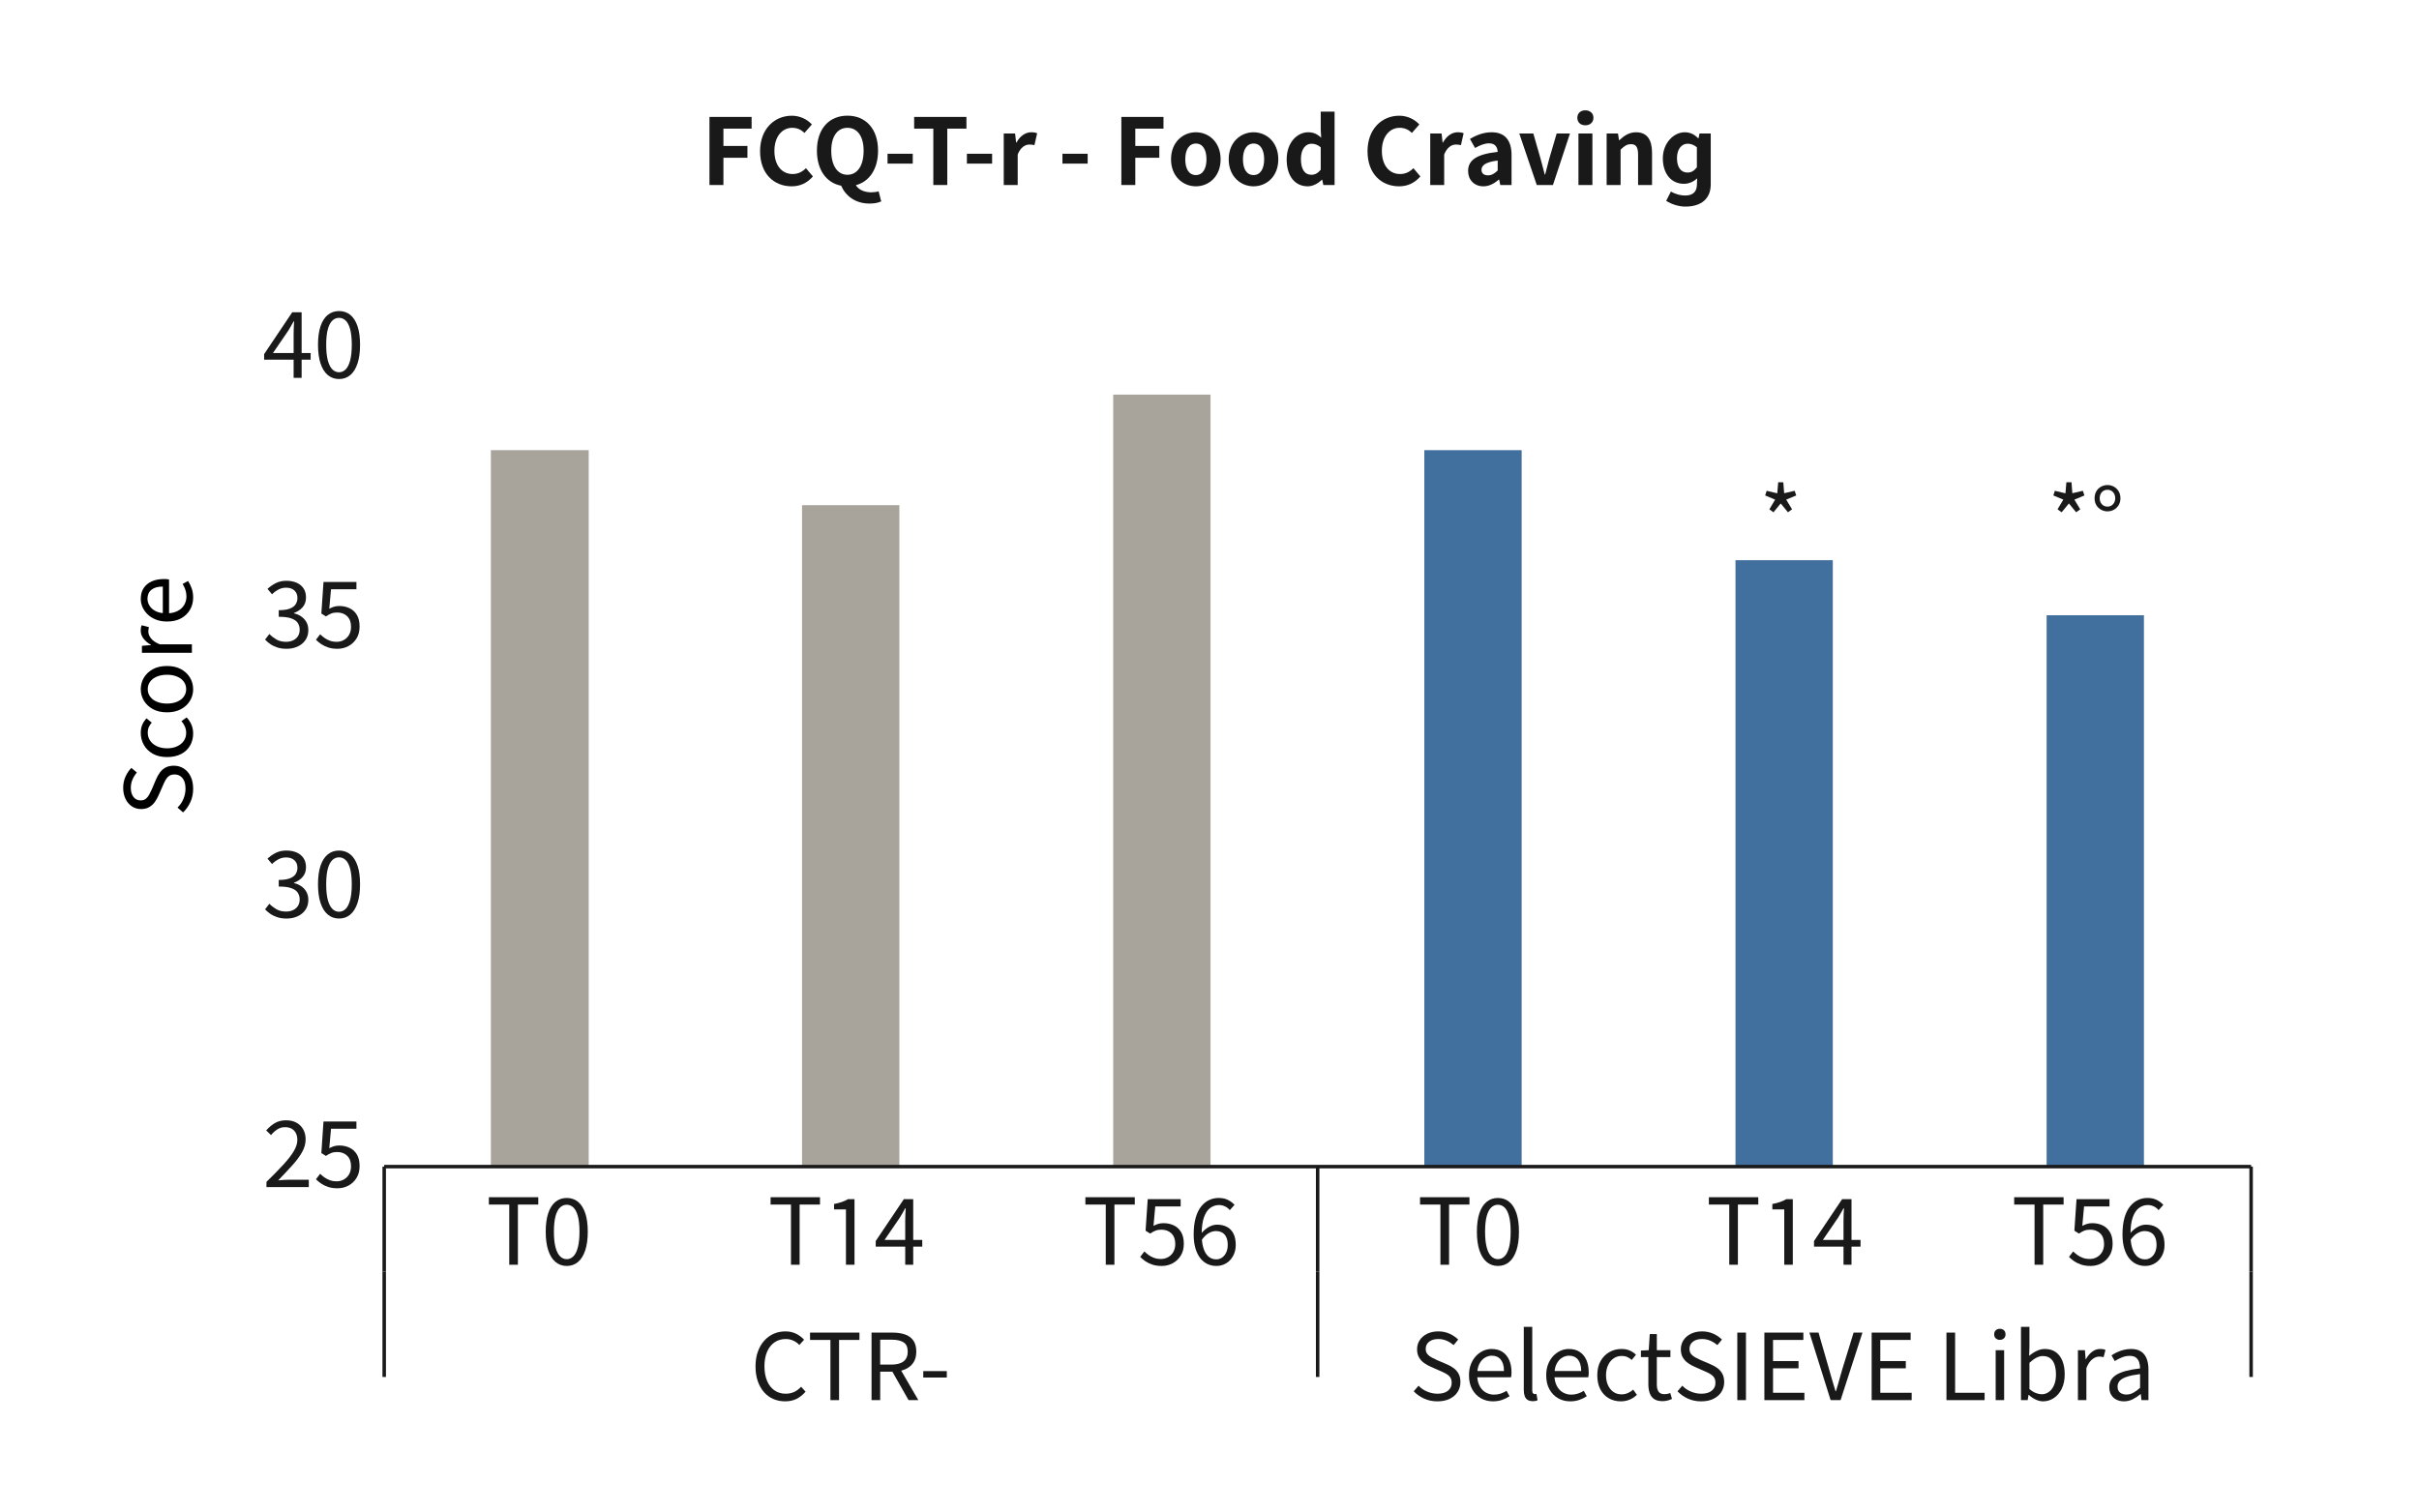
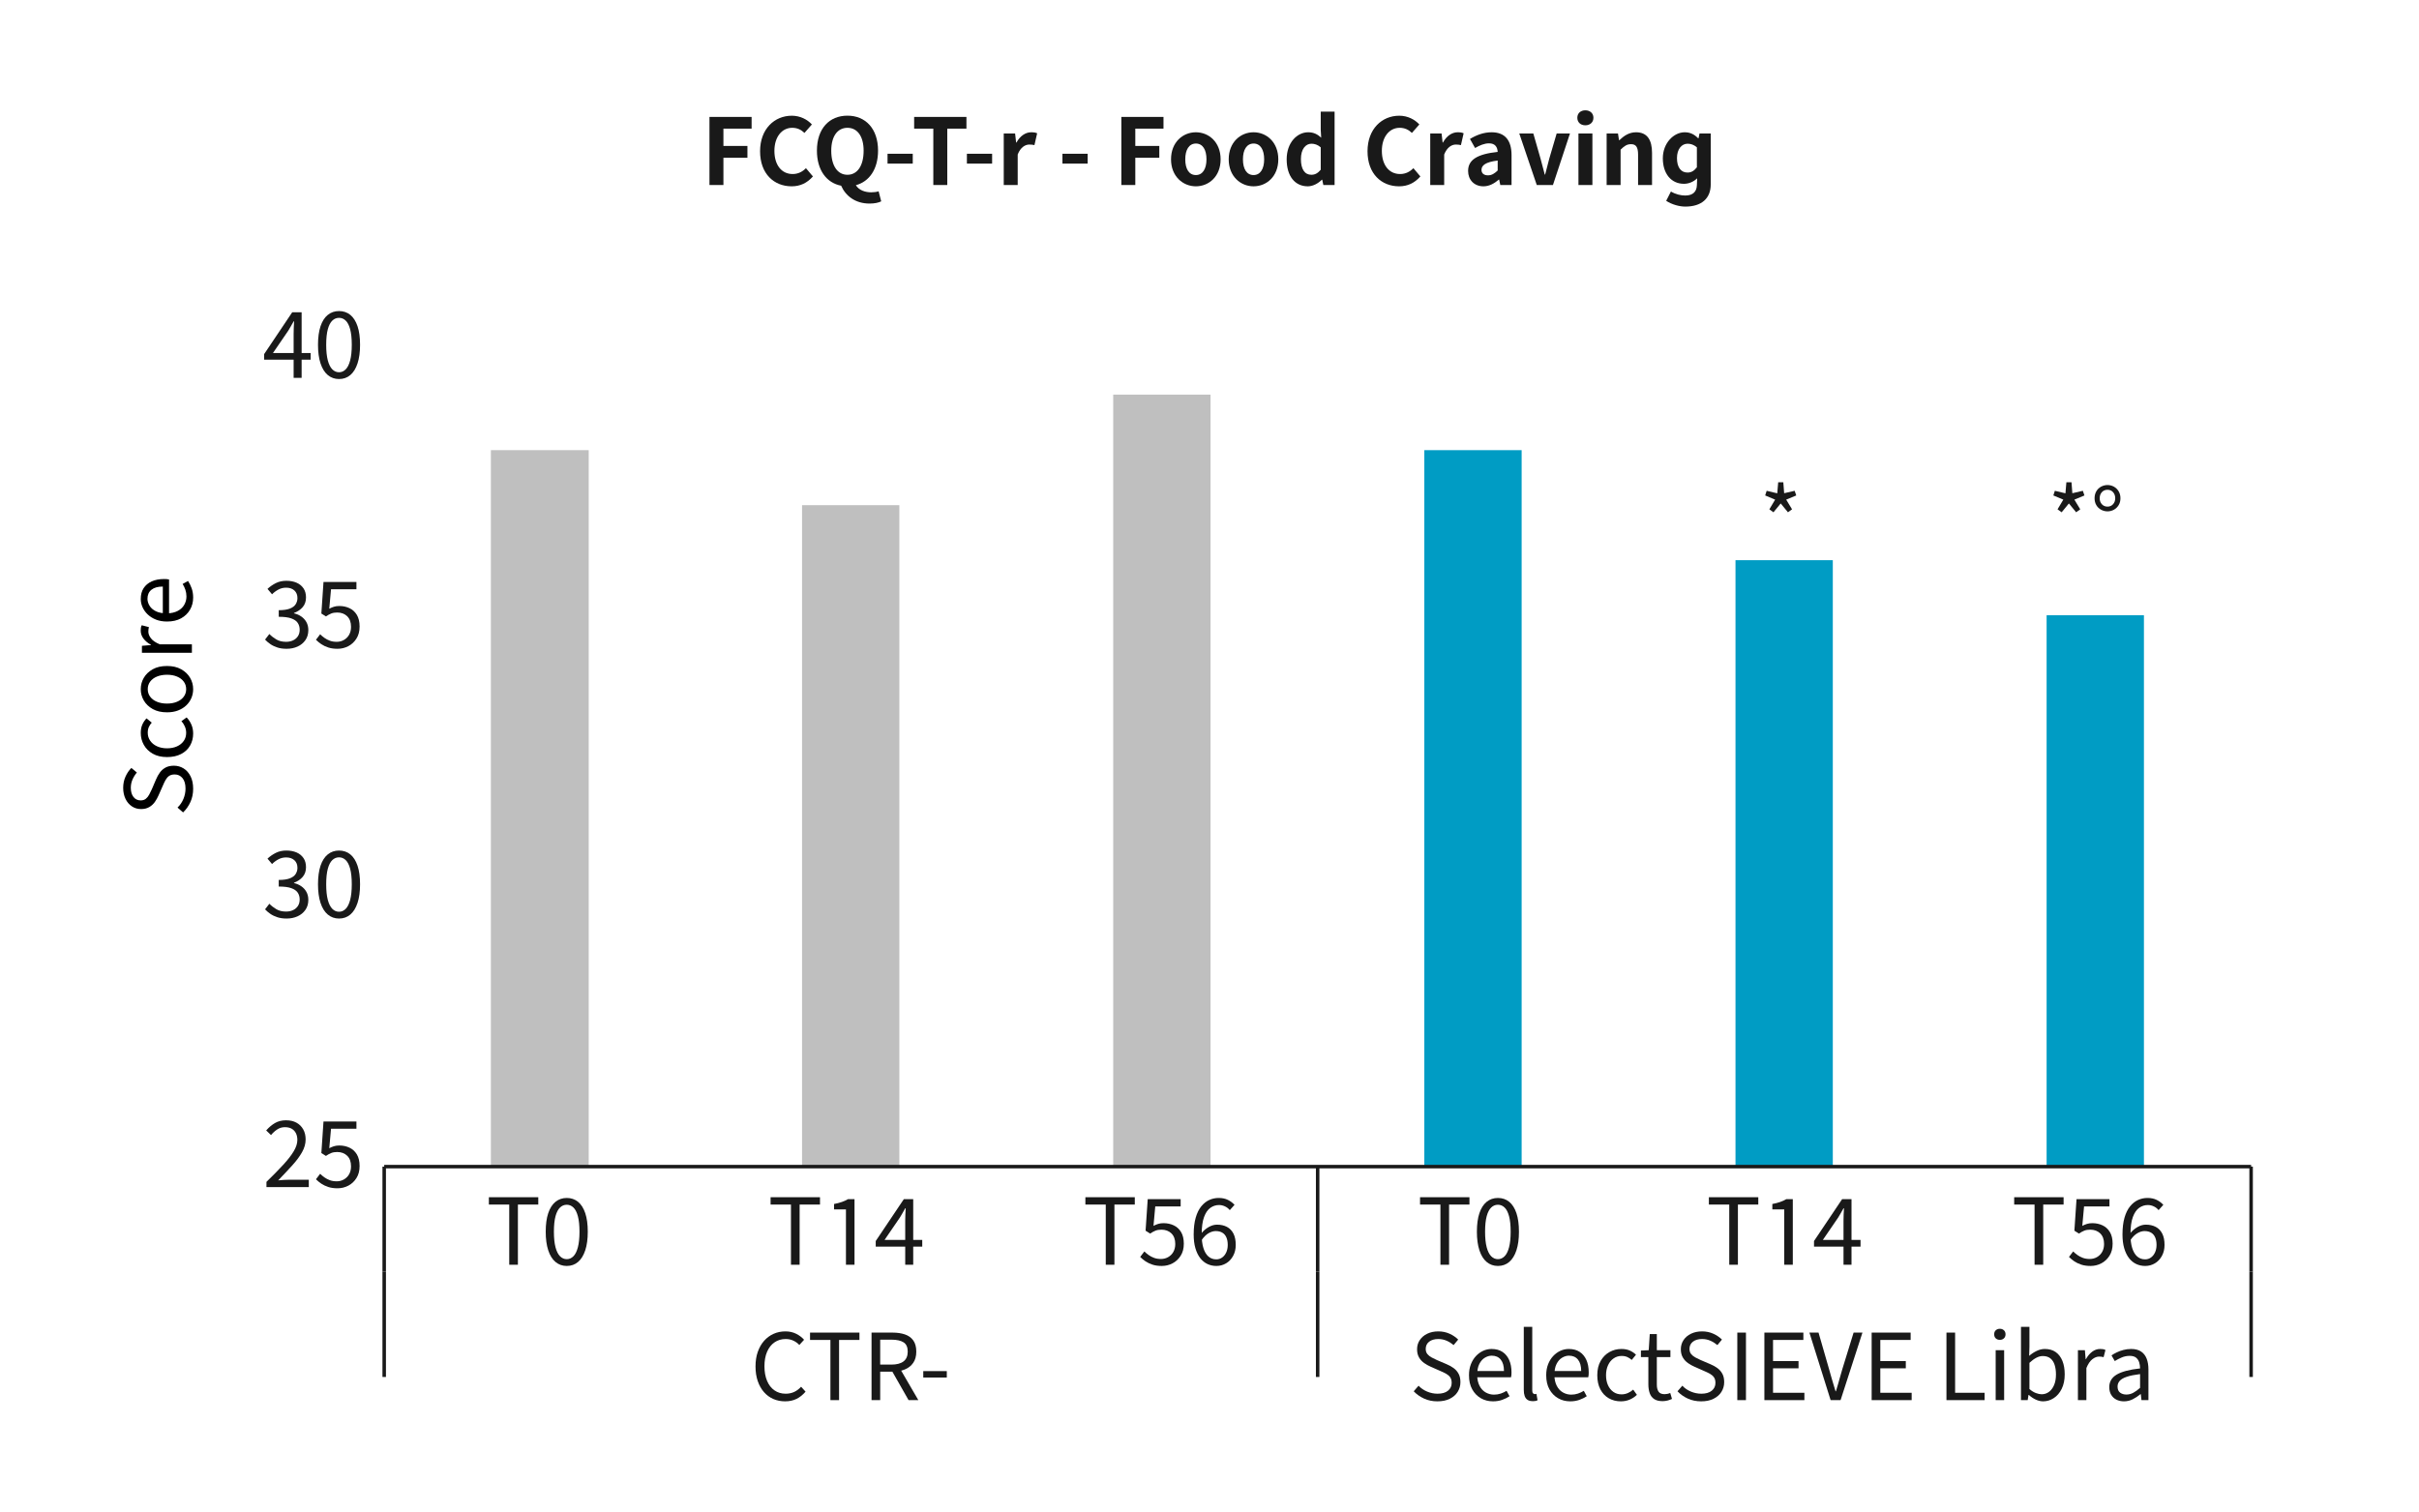
<svg xmlns="http://www.w3.org/2000/svg" id="SelectSIEVE_Libra_-_FCQ-T-r" data-name="SelectSIEVE Libra - FCQ-T-r" viewBox="0 0 520 325">
  <defs>
    <style>
      .cls-1 {
-         fill: #42709E;
+         fill: #009cc4;
      }

      .cls-1, .cls-2 {
        fill-rule: evenodd;
      }

      .cls-3 {
        fill: none;
        stroke: #191919;
        stroke-miterlimit: 10;
        stroke-width: .75px;
      }

      .cls-2 {
-         fill: #A8A49B;
+         fill: #bfbfbf;
      }

      .cls-4 {
        fill: #191919;
      }
    </style>
  </defs>
  <g>
    <path class="cls-4" d="M152.51,25.14h9.06v2.52h-6.06v3.72h5.16v2.54h-5.16v5.86h-3v-14.64Z" />
    <path class="cls-4" d="M163.39,32.52c0-4.82,3.12-7.64,6.82-7.64,1.84,0,3.36.84,4.32,1.88l-1.6,1.82c-.72-.7-1.56-1.1-2.64-1.1-2.16,0-3.82,1.9-3.82,4.96s1.56,4.98,3.92,4.98c1.18,0,2.12-.5,2.86-1.26l1.5,1.78c-1.26,1.42-2.74,2.12-4.58,2.12-3.74,0-6.78-2.64-6.78-7.54Z" />
    <path class="cls-4" d="M180.82,39.93c-3.14-.6-5.21-3.35-5.21-7.54,0-4.76,2.68-7.52,6.56-7.52s6.58,2.78,6.58,7.52c0,3.98-1.88,6.66-4.77,7.43.67,1.09,2,1.53,3.29,1.53.64,0,1.2-.08,1.6-.22l.56,2.16c-.52.28-1.42.48-2.5.48-3.03,0-5.13-1.6-6.12-3.85ZM185.65,32.4c0-3.08-1.34-4.92-3.48-4.92s-3.48,1.84-3.48,4.92c0,3.26,1.36,5.18,3.48,5.18s3.48-1.92,3.48-5.18Z" />
    <path class="cls-4" d="M190.79,33.06h5.42v2.12h-5.42v-2.12Z" />
    <path class="cls-4" d="M200.63,27.66h-4.12v-2.52h11.24v2.52h-4.12v12.12h-3v-12.12Z" />
    <path class="cls-4" d="M207.85,33.06h5.42v2.12h-5.42v-2.12Z" />
    <path class="cls-4" d="M215.77,28.7h2.44l.22,1.94h.08c.78-1.44,1.98-2.2,3.14-2.2.6,0,.96.06,1.3.22l-.58,2.54c-.38-.08-.62-.12-1.1-.12-.86,0-1.88.56-2.5,2.14v6.56h-3v-11.08Z" />
    <path class="cls-4" d="M228.39,33.06h5.42v2.12h-5.42v-2.12Z" />
    <path class="cls-4" d="M241.05,25.14h9.06v2.52h-6.06v3.72h5.16v2.54h-5.16v5.86h-3v-14.64Z" />
    <path class="cls-4" d="M251.73,34.26c0-3.7,2.56-5.82,5.34-5.82s5.32,2.12,5.32,5.82-2.54,5.8-5.32,5.8-5.34-2.14-5.34-5.8ZM259.35,34.26c0-2.06-.8-3.4-2.28-3.4-1.48.02-2.28,1.34-2.28,3.4s.8,3.38,2.28,3.38,2.28-1.36,2.28-3.38Z" />
    <path class="cls-4" d="M264.13,34.26c0-3.7,2.56-5.82,5.34-5.82s5.32,2.12,5.32,5.82-2.54,5.8-5.32,5.8-5.34-2.14-5.34-5.8ZM271.75,34.26c0-2.06-.8-3.4-2.28-3.4-1.48.02-2.28,1.34-2.28,3.4s.8,3.38,2.28,3.38,2.28-1.36,2.28-3.38Z" />
    <path class="cls-4" d="M276.59,34.26c0-3.62,2.26-5.82,4.62-5.82,1.24,0,2.02.46,2.8,1.16l-.1-1.7v-3.9h2.98v15.78h-2.42l-.24-1.14h-.08c-.78.8-1.92,1.42-3.02,1.42-2.76,0-4.54-2.18-4.54-5.8ZM283.91,36.5v-4.82c-.66-.58-1.34-.78-2-.78-1.22,0-2.26,1.12-2.26,3.3s.82,3.38,2.24,3.38c.78,0,1.38-.32,2.02-1.08Z" />
    <path class="cls-4" d="M293.97,32.52c0-4.82,3.12-7.64,6.82-7.64,1.84,0,3.36.84,4.32,1.88l-1.6,1.82c-.72-.7-1.56-1.1-2.64-1.1-2.16,0-3.82,1.9-3.82,4.96s1.56,4.98,3.92,4.98c1.18,0,2.12-.5,2.86-1.26l1.5,1.78c-1.26,1.42-2.74,2.12-4.58,2.12-3.74,0-6.78-2.64-6.78-7.54Z" />
    <path class="cls-4" d="M307.45,28.7h2.44l.22,1.94h.08c.78-1.44,1.98-2.2,3.14-2.2.6,0,.96.06,1.3.22l-.58,2.54c-.38-.08-.62-.12-1.1-.12-.86,0-1.88.56-2.5,2.14v6.56h-3v-11.08Z" />
    <path class="cls-4" d="M315.59,36.76c0-2.38,1.92-3.62,6.36-4.1-.06-1.04-.54-1.84-1.86-1.84-1,0-1.98.42-3,1l-1.1-1.94c1.34-.82,2.92-1.44,4.66-1.44,2.8,0,4.28,1.66,4.28,4.92v6.42h-2.42l-.24-1.16h-.08c-.96.82-2.04,1.44-3.3,1.44-2,0-3.3-1.4-3.3-3.3ZM321.95,36.66v-2.14c-2.62.32-3.48,1.04-3.48,2,0,.8.58,1.18,1.4,1.18s1.4-.4,2.08-1.04Z" />
    <path class="cls-4" d="M326.59,28.7h3.02l1.56,5.44c.3,1.1.6,2.26.9,3.4h.08c.3-1.14.6-2.3.88-3.4l1.6-5.44h2.86l-3.66,11.08h-3.48l-3.76-11.08Z" />
    <path class="cls-4" d="M339.07,25.32c0-.98.72-1.6,1.72-1.6s1.74.62,1.74,1.6-.72,1.62-1.74,1.62-1.72-.64-1.72-1.62ZM339.31,28.7h3v11.08h-3v-11.08Z" />
    <path class="cls-4" d="M345.37,28.7h2.44l.22,1.44h.08c.96-.92,2.08-1.7,3.58-1.7,2.42,0,3.44,1.66,3.44,4.44v6.9h-3v-6.52c0-1.68-.48-2.26-1.52-2.26-.9,0-1.44.4-2.24,1.18v7.6h-3v-11.08Z" />
    <path class="cls-4" d="M358.17,43.18l1.02-2c1.04.62,2.16.86,3.08.86,1.72,0,2.44-.9,2.5-2.18l.06-1.52c-.74.72-1.76,1.18-2.84,1.18-2.76,0-4.54-2.2-4.54-5.48s2.34-5.6,4.7-5.6c1.12,0,2.02.4,2.88,1.28h.1l.2-1.02h2.42v10.94c0,3.04-1.98,4.78-5.48,4.78-1.24,0-2.84-.42-4.1-1.24ZM364.77,35.98v-4.3c-.66-.58-1.34-.78-2-.78-1.26,0-2.28,1.14-2.28,3.1s.84,3.1,2.26,3.1c.78,0,1.36-.3,2.02-1.12Z" />
  </g>
  <g>
    <polygon class="cls-2" points="105.52 96.79 126.55 96.79 126.55 250.84 105.52 250.84 105.52 96.79 105.52 96.79" />
    <polygon class="cls-2" points="172.41 108.62 193.33 108.62 193.33 250.84 172.41 250.84 172.41 108.62 172.41 108.62" />
    <polygon class="cls-2" points="239.3 84.85 260.22 84.85 260.22 250.84 239.3 250.84 239.3 84.85 239.3 84.85" />
    <polygon class="cls-1" points="306.18 96.79 327.1 96.79 327.1 250.84 306.18 250.84 306.18 96.79 306.18 96.79" />
    <polygon class="cls-1" points="373.07 120.45 393.99 120.45 393.99 250.84 373.07 250.84 373.07 120.45 373.07 120.45" />
    <polygon class="cls-1" points="439.95 132.29 460.87 132.29 460.87 250.84 439.95 250.84 439.95 132.29 439.95 132.29" />
    <g>
      <line class="cls-3" x1="82.59" y1="250.84" x2="483.91" y2="250.84" />
      <path class="cls-3" d="M82.59,250.84v22.61M283.25,250.84v22.61M483.91,250.84v22.61" />
      <path class="cls-3" d="M82.59,273.46v22.61M283.25,273.46v22.61M483.91,273.46v22.61" />
    </g>
  </g>
  <g>
    <path d="M41.52,169.6c0,1.03-.19,1.97-.58,2.83-.39.86-.91,1.61-1.58,2.25l-1.2-1.04c.55-.52.97-1.14,1.27-1.86.3-.72.45-1.46.45-2.22,0-.96-.21-1.71-.64-2.24s-.99-.8-1.68-.8c-.51,0-.91.11-1.21.32-.3.21-.55.5-.76.87-.21.37-.4.78-.59,1.23l-.92,2.08c-.2.47-.46.93-.77,1.38-.31.45-.71.83-1.2,1.12-.49.29-1.08.44-1.77.44-.75,0-1.41-.19-1.99-.58-.58-.39-1.04-.92-1.37-1.61-.33-.69-.5-1.48-.5-2.37s.17-1.69.5-2.42c.33-.73.75-1.35,1.26-1.86l1.18.98c-.39.47-.7.97-.94,1.52-.24.55-.36,1.14-.36,1.78,0,.81.19,1.47.57,1.96.38.49.9.74,1.55.74.45,0,.83-.12,1.12-.36s.54-.55.73-.92.38-.75.55-1.12l.88-2.06c.24-.59.53-1.1.86-1.55.33-.45.74-.8,1.22-1.06.48-.26,1.08-.39,1.8-.39.76,0,1.45.2,2.08.59.63.39,1.12.96,1.49,1.7.37.74.55,1.63.55,2.67Z" />
    <path d="M41.52,157.72c0,.96-.22,1.82-.66,2.59-.44.77-1.08,1.37-1.92,1.81-.84.44-1.85.66-3.04.66s-2.22-.24-3.06-.72c-.84-.48-1.48-1.11-1.92-1.9-.44-.79-.66-1.64-.66-2.56,0-.69.11-1.3.34-1.81.23-.51.53-.96.9-1.33l1.12.92c-.25.27-.46.58-.62.93-.16.35-.24.76-.24,1.23,0,.64.17,1.21.52,1.72.35.51.83.91,1.46,1.2s1.35.44,2.16.44,1.53-.14,2.15-.42c.62-.28,1.1-.67,1.45-1.17s.52-1.08.52-1.75c0-.48-.1-.94-.29-1.37s-.44-.81-.73-1.13l1.12-.8c.44.45.78.97,1.03,1.56.25.59.37,1.22.37,1.9Z" />
    <path d="M41.52,148.18c0,.65-.12,1.28-.37,1.88-.25.6-.61,1.13-1.1,1.6-.49.47-1.08.83-1.77,1.1s-1.49.4-2.38.4c-1.2,0-2.22-.23-3.06-.7-.84-.47-1.48-1.08-1.92-1.83-.44-.75-.66-1.57-.66-2.45s.22-1.7.66-2.45c.44-.75,1.08-1.36,1.92-1.83s1.86-.7,3.06-.7,2.2.23,3.04.7c.84.47,1.48,1.08,1.92,1.83.44.75.66,1.57.66,2.45ZM40.02,148.18c0-.61-.17-1.15-.52-1.62-.35-.47-.83-.83-1.45-1.09-.62-.26-1.34-.39-2.15-.39s-1.53.13-2.16.39c-.63.26-1.11.62-1.46,1.09-.35.47-.52,1.01-.52,1.62s.17,1.15.52,1.62.83.83,1.46,1.09c.63.26,1.35.39,2.16.39s1.53-.13,2.15-.39c.62-.26,1.1-.62,1.45-1.09s.52-1.01.52-1.62Z" />
    <path d="M41.25,140.36h-10.74v-1.5l1.94-.16v-.06c-.67-.36-1.2-.8-1.6-1.33-.4-.53-.6-1.1-.6-1.71,0-.24.01-.45.04-.63.03-.18.09-.36.18-.53l1.54.4c-.04.16-.07.31-.09.45-.02.14-.03.32-.03.53,0,.45.18.93.55,1.42s1,.93,1.91,1.3h6.9v1.82Z" />
    <path d="M41.52,128.48c0,.96-.22,1.83-.67,2.61-.45.78-1.09,1.4-1.92,1.86-.83.46-1.84.69-3.03.69-.88,0-1.67-.14-2.36-.41-.69-.27-1.28-.64-1.77-1.1-.49-.46-.86-.98-1.12-1.55-.26-.57-.39-1.17-.39-1.78,0-.92.2-1.7.61-2.33.41-.63.99-1.12,1.74-1.46.75-.34,1.65-.51,2.69-.51.19,0,.37,0,.55.02.18.01.34.04.49.08v7.7h-1.34v-6.18c-1.07,0-1.88.23-2.45.69-.57.46-.85,1.11-.85,1.95,0,.49.15.98.44,1.47.29.49.74.88,1.35,1.19.61.31,1.4.46,2.39.46.92-.01,1.69-.19,2.32-.52.63-.33,1.1-.77,1.41-1.32.31-.55.47-1.14.47-1.78,0-.52-.08-1-.23-1.45-.15-.45-.35-.86-.59-1.25l1.16-.64c.31.47.57.99.78,1.58.21.59.32,1.25.32,1.98Z" />
  </g>
  <g>
    <path class="cls-4" d="M63.12,81.24v-9.46c0-.36,0-.81.03-1.34.02-.53.04-.98.07-1.34h-.1c-.17.33-.36.66-.55.98s-.39.65-.59,1l-3.3,4.82h8.1v1.44h-10v-1.2l6.04-9h2.02v14.1h-1.72Z" />
    <path class="cls-4" d="M72.88,81.5c-.93,0-1.74-.29-2.42-.86-.68-.57-1.2-1.41-1.56-2.51s-.54-2.43-.54-3.99.18-2.92.54-3.99c.36-1.07.88-1.89,1.56-2.44.68-.55,1.49-.83,2.42-.83s1.76.28,2.43.83c.67.55,1.19,1.37,1.55,2.44.36,1.07.54,2.4.54,3.99s-.18,2.89-.54,3.99-.88,1.94-1.55,2.51c-.67.57-1.48.86-2.43.86ZM72.88,80.04c.55,0,1.02-.21,1.43-.62.41-.41.73-1.05.96-1.92.23-.87.35-1.99.35-3.36s-.12-2.5-.35-3.35c-.23-.85-.55-1.47-.96-1.86-.41-.39-.88-.59-1.43-.59s-1.03.2-1.44.59c-.41.39-.74,1.01-.97,1.86s-.35,1.96-.35,3.35.12,2.49.35,3.36.56,1.51.97,1.92c.41.41.89.62,1.44.62Z" />
    <path class="cls-4" d="M61.62,139.5c-.75,0-1.41-.09-1.99-.28-.58-.19-1.09-.43-1.52-.73-.43-.3-.81-.62-1.13-.97l.92-1.2c.43.44.93.83,1.5,1.17.57.34,1.27.51,2.1.51.57,0,1.08-.11,1.52-.32s.78-.51,1.03-.9c.25-.39.37-.85.37-1.38,0-.56-.14-1.05-.42-1.47-.28-.42-.75-.74-1.4-.97-.65-.23-1.55-.34-2.68-.34v-1.42c1,0,1.79-.11,2.38-.34.59-.23,1.01-.54,1.26-.94.25-.4.38-.84.38-1.32,0-.69-.22-1.24-.66-1.64s-1.03-.6-1.78-.6c-.59,0-1.13.13-1.64.4s-.97.61-1.38,1.02l-.98-1.16c.55-.51,1.15-.92,1.81-1.25.66-.33,1.41-.49,2.25-.49s1.56.14,2.19.41c.63.27,1.13.68,1.49,1.21.36.53.54,1.19.54,1.96,0,.84-.24,1.53-.71,2.08-.47.55-1.1.97-1.87,1.26v.08c.59.13,1.11.36,1.57.68s.83.72,1.1,1.21c.27.49.41,1.06.41,1.71,0,.84-.21,1.56-.63,2.16s-.98,1.06-1.68,1.38c-.7.32-1.48.48-2.35.48Z" />
    <path class="cls-4" d="M72.56,139.5c-.75,0-1.41-.09-1.99-.28-.58-.19-1.08-.43-1.51-.72-.43-.29-.81-.61-1.14-.94l.9-1.18c.28.28.59.54.93.78.34.24.72.44,1.15.6.43.16.92.24,1.48.24s1.08-.13,1.55-.4.85-.64,1.12-1.12.41-1.05.41-1.7c0-.97-.27-1.73-.82-2.27-.55-.54-1.27-.81-2.16-.81-.49,0-.92.07-1.27.21-.35.14-.74.35-1.15.63l-.98-.62.46-6.78h7.08v1.56h-5.46l-.38,4.18c.32-.17.65-.31,1-.42.35-.11.73-.16,1.16-.16.8,0,1.53.16,2.19.47.66.31,1.19.79,1.58,1.44.39.65.59,1.48.59,2.51s-.23,1.88-.68,2.59c-.45.71-1.04,1.26-1.75,1.63-.71.37-1.48.56-2.31.56Z" />
    <path class="cls-4" d="M61.62,197.5c-.75,0-1.41-.09-1.99-.28-.58-.19-1.09-.43-1.52-.73-.43-.3-.81-.62-1.13-.97l.92-1.2c.43.44.93.83,1.5,1.17s1.27.51,2.1.51c.57,0,1.08-.11,1.52-.32s.78-.51,1.03-.9.37-.85.37-1.38c0-.56-.14-1.05-.42-1.47-.28-.42-.75-.74-1.4-.97-.65-.23-1.55-.34-2.68-.34v-1.42c1,0,1.79-.11,2.38-.34.59-.23,1.01-.54,1.26-.94.25-.4.38-.84.38-1.32,0-.69-.22-1.24-.66-1.64-.44-.4-1.03-.6-1.78-.6-.59,0-1.13.13-1.64.4s-.97.61-1.38,1.02l-.98-1.16c.55-.51,1.15-.92,1.81-1.25.66-.33,1.41-.49,2.25-.49s1.56.14,2.19.41c.63.27,1.13.68,1.49,1.21.36.53.54,1.19.54,1.96,0,.84-.24,1.53-.71,2.08-.47.55-1.1.97-1.87,1.26v.08c.59.13,1.11.36,1.57.68s.83.72,1.1,1.21c.27.49.41,1.06.41,1.71,0,.84-.21,1.56-.63,2.16-.42.6-.98,1.06-1.68,1.38-.7.32-1.48.48-2.35.48Z" />
    <path class="cls-4" d="M72.88,197.5c-.93,0-1.74-.29-2.42-.86-.68-.57-1.2-1.41-1.56-2.51-.36-1.1-.54-2.43-.54-3.99s.18-2.92.54-3.99.88-1.89,1.56-2.44c.68-.55,1.49-.83,2.42-.83s1.76.28,2.43.83c.67.55,1.19,1.37,1.55,2.44s.54,2.4.54,3.99-.18,2.89-.54,3.99c-.36,1.1-.88,1.94-1.55,2.51-.67.57-1.48.86-2.43.86ZM72.88,196.04c.55,0,1.02-.21,1.43-.62.41-.41.73-1.05.96-1.92.23-.87.35-1.99.35-3.36s-.12-2.5-.35-3.35c-.23-.85-.55-1.47-.96-1.86-.41-.39-.88-.59-1.43-.59s-1.03.2-1.44.59c-.41.39-.74,1.01-.97,1.86-.23.85-.35,1.96-.35,3.35s.12,2.49.35,3.36c.23.87.56,1.51.97,1.92.41.41.89.62,1.44.62Z" />
    <path class="cls-4" d="M57.28,255.24v-1.12c1.41-1.37,2.61-2.6,3.6-3.67.99-1.07,1.74-2.04,2.26-2.91.52-.87.78-1.68.78-2.44,0-.53-.1-1.01-.3-1.42-.2-.41-.5-.74-.89-.97-.39-.23-.89-.35-1.49-.35s-1.15.16-1.65.49c-.5.33-.94.73-1.33,1.21l-1.04-1c.59-.67,1.22-1.2,1.89-1.59s1.46-.59,2.37-.59,1.61.17,2.24.51c.63.34,1.11.82,1.46,1.44.35.62.52,1.34.52,2.17,0,.91-.25,1.81-.76,2.72-.51.91-1.2,1.85-2.09,2.83-.89.98-1.9,2.06-3.05,3.25.37-.04.77-.07,1.18-.1.41-.03.81-.04,1.18-.04h4.22v1.58h-9.1Z" />
    <path class="cls-4" d="M72.56,255.5c-.75,0-1.41-.09-1.99-.28-.58-.19-1.08-.43-1.51-.72-.43-.29-.81-.61-1.14-.94l.9-1.18c.28.28.59.54.93.78.34.24.72.44,1.15.6s.92.24,1.48.24,1.08-.13,1.55-.4.85-.64,1.12-1.12c.27-.48.41-1.05.41-1.7,0-.97-.27-1.73-.82-2.27s-1.27-.81-2.16-.81c-.49,0-.92.07-1.27.21-.35.14-.74.35-1.15.63l-.98-.62.46-6.78h7.08v1.56h-5.46l-.38,4.18c.32-.17.65-.31,1-.42.35-.11.73-.16,1.16-.16.8,0,1.53.16,2.19.47s1.19.79,1.58,1.44c.39.65.59,1.48.59,2.51s-.23,1.88-.68,2.59c-.45.71-1.04,1.26-1.75,1.63-.71.37-1.48.56-2.31.56Z" />
  </g>
  <g>
    <path class="cls-4" d="M109.47,271.94v-12.94h-4.38v-1.58h10.62v1.58h-4.38v12.94h-1.86Z" />
    <path class="cls-4" d="M121.83,272.2c-.93,0-1.74-.29-2.42-.86-.68-.57-1.2-1.41-1.56-2.51-.36-1.1-.54-2.43-.54-3.99s.18-2.92.54-3.99.88-1.89,1.56-2.44c.68-.55,1.49-.83,2.42-.83s1.76.28,2.43.83c.67.55,1.19,1.37,1.55,2.44s.54,2.4.54,3.99-.18,2.89-.54,3.99c-.36,1.1-.88,1.94-1.55,2.51-.67.57-1.48.86-2.43.86ZM121.83,270.74c.55,0,1.02-.21,1.43-.62.41-.41.73-1.05.96-1.92.23-.87.35-1.99.35-3.36s-.12-2.5-.35-3.35c-.23-.85-.55-1.47-.96-1.86-.41-.39-.88-.59-1.43-.59s-1.03.2-1.44.59c-.41.39-.74,1.01-.97,1.86s-.35,1.96-.35,3.35.12,2.49.35,3.36c.23.87.56,1.51.97,1.92.41.41.89.62,1.44.62Z" />
  </g>
  <path class="cls-4" d="M381.23,110.15l-.88-.64,1.24-2.08-2.14-.9.32-1,2.28.54.2-2.38h1.1l.18,2.36,2.26-.52.34,1-2.16.9,1.26,2.08-.88.64-1.56-1.9-1.56,1.9Z" />
  <g>
    <path class="cls-4" d="M443.18,110.15l-.88-.64,1.24-2.08-2.14-.9.32-1,2.28.54.2-2.38h1.1l.18,2.36,2.26-.52.34,1-2.16.9,1.26,2.08-.88.64-1.56-1.9-1.56,1.9Z" />
    <path class="cls-4" d="M453.04,109.95c-.49,0-.95-.12-1.38-.35s-.77-.56-1.02-.98c-.25-.42-.38-.92-.38-1.49s.13-1.07.38-1.5c.25-.43.59-.76,1.02-.99s.89-.35,1.38-.35.95.12,1.37.35c.42.23.76.56,1.02.99.26.43.39.93.39,1.5s-.13,1.07-.39,1.49-.6.75-1.02.98c-.42.23-.88.35-1.37.35ZM453.04,108.93c.48,0,.88-.17,1.19-.51s.47-.77.47-1.29-.16-.97-.47-1.31c-.31-.34-.71-.51-1.19-.51s-.9.17-1.21.51c-.31.34-.47.78-.47,1.31s.16.95.47,1.29c.31.34.72.51,1.21.51Z" />
  </g>
  <g>
    <path class="cls-4" d="M170.03,271.94v-12.94h-4.38v-1.58h10.62v1.58h-4.38v12.94h-1.86Z" />
    <path class="cls-4" d="M181.85,271.94v-11.9h-2.56v-1.16c.64-.12,1.2-.27,1.69-.44.49-.17.92-.37,1.31-.6h1.4v14.1h-1.84Z" />
    <path class="cls-4" d="M194.59,271.94v-9.46c0-.36,0-.81.03-1.34s.04-.98.07-1.34h-.1c-.17.33-.36.66-.55.98-.19.32-.39.65-.59,1l-3.3,4.82h8.1v1.44h-10v-1.2l6.04-9h2.02v14.1h-1.72Z" />
  </g>
  <g>
    <path class="cls-4" d="M168.77,301.31c-.91,0-1.75-.17-2.52-.5-.77-.33-1.45-.83-2.02-1.48s-1.02-1.44-1.34-2.37c-.32-.93-.48-1.98-.48-3.15s.16-2.22.49-3.15.78-1.72,1.36-2.37c.58-.65,1.26-1.15,2.04-1.5.78-.35,1.63-.52,2.55-.52.87,0,1.64.18,2.33.53.69.35,1.24.78,1.67,1.27l-1.02,1.12c-.37-.4-.81-.71-1.31-.94-.5-.23-1.04-.34-1.63-.34-.91,0-1.7.24-2.39.71-.69.47-1.22,1.15-1.6,2.02s-.57,1.92-.57,3.13.19,2.24.56,3.13c.37.89.9,1.57,1.59,2.05.69.48,1.49.72,2.41.72.68,0,1.29-.13,1.83-.38.54-.25,1.04-.63,1.49-1.12l.96,1.06c-.59.68-1.23,1.2-1.94,1.55-.71.35-1.53.53-2.46.53Z" />
    <path class="cls-4" d="M178.51,301.05v-12.94h-4.38v-1.58h10.62v1.58h-4.38v12.94h-1.86Z" />
    <path class="cls-4" d="M187.35,301.05v-14.52h4.54c.99,0,1.86.13,2.63.39.77.26,1.37.69,1.8,1.29.43.6.65,1.4.65,2.4s-.22,1.78-.65,2.41c-.43.63-1.03,1.11-1.8,1.43s-1.64.48-2.63.48h-2.68v6.12h-1.86ZM189.21,293.41h2.42c1.13,0,2-.23,2.6-.69s.9-1.16.9-2.11-.3-1.61-.9-1.99-1.47-.57-2.6-.57h-2.42v5.36ZM195.31,301.05l-3.78-6.64,1.46-.96,4.42,7.6h-2.1Z" />
    <path class="cls-4" d="M198.47,296.19v-1.38h5.06v1.38h-5.06Z" />
  </g>
  <g>
    <path class="cls-4" d="M308.98,301.31c-1.03,0-1.97-.19-2.83-.58-.86-.39-1.61-.91-2.25-1.58l1.04-1.2c.52.55,1.14.97,1.86,1.27.72.3,1.46.45,2.22.45.96,0,1.71-.21,2.24-.64s.8-.99.8-1.68c0-.51-.11-.91-.32-1.21-.21-.3-.5-.55-.87-.76-.37-.21-.78-.4-1.23-.59l-2.08-.92c-.47-.2-.93-.46-1.38-.77-.45-.31-.83-.71-1.12-1.2-.29-.49-.44-1.08-.44-1.77,0-.75.19-1.41.58-1.99s.92-1.04,1.61-1.37c.69-.33,1.48-.5,2.37-.5s1.69.17,2.42.5c.73.33,1.35.75,1.86,1.26l-.98,1.18c-.47-.39-.97-.7-1.52-.94s-1.14-.36-1.78-.36c-.81,0-1.47.19-1.96.57-.49.38-.74.9-.74,1.55,0,.45.12.83.36,1.12.24.29.55.54.92.73.37.19.75.38,1.12.55l2.06.88c.59.24,1.1.53,1.55.86.45.33.8.74,1.06,1.22.26.48.39,1.08.39,1.8,0,.76-.2,1.45-.59,2.08-.39.63-.96,1.12-1.7,1.49-.74.37-1.63.55-2.67.55Z" />
    <path class="cls-4" d="M320.94,301.31c-.96,0-1.83-.22-2.61-.67-.78-.45-1.4-1.09-1.86-1.92-.46-.83-.69-1.84-.69-3.03,0-.88.14-1.67.41-2.36.27-.69.64-1.28,1.1-1.77s.98-.86,1.55-1.12,1.17-.39,1.78-.39c.92,0,1.7.2,2.33.61.63.41,1.12.99,1.46,1.74s.51,1.65.51,2.69c0,.19,0,.37-.02.55-.01.18-.04.34-.08.49h-7.7v-1.34h6.18c0-1.07-.23-1.88-.69-2.45-.46-.57-1.11-.85-1.95-.85-.49,0-.98.15-1.47.44-.49.29-.88.74-1.19,1.35s-.46,1.4-.46,2.39c.01.92.19,1.69.52,2.32.33.63.77,1.1,1.32,1.41s1.14.47,1.78.47c.52,0,1-.08,1.45-.23.45-.15.86-.35,1.25-.59l.64,1.16c-.47.31-.99.57-1.58.78s-1.25.32-1.98.32Z" />
    <path class="cls-4" d="M329.48,301.27c-.45,0-.82-.09-1.11-.28-.29-.19-.49-.46-.62-.83-.13-.37-.19-.81-.19-1.33v-13.54h1.82v13.66c0,.29.05.5.16.62s.23.18.38.18c.05,0,.1,0,.15,0,.05,0,.12-.02.21-.05l.24,1.36c-.12.08-.27.14-.44.17-.17.03-.37.05-.6.05Z" />
    <path class="cls-4" d="M337.54,301.31c-.96,0-1.83-.22-2.61-.67-.78-.45-1.4-1.09-1.86-1.92-.46-.83-.69-1.84-.69-3.03,0-.88.14-1.67.41-2.36s.64-1.28,1.1-1.77c.46-.49.98-.86,1.55-1.12.57-.26,1.17-.39,1.78-.39.92,0,1.7.2,2.33.61.63.41,1.12.99,1.46,1.74.34.75.51,1.65.51,2.69,0,.19,0,.37-.02.55-.01.18-.04.34-.08.49h-7.7v-1.34h6.18c0-1.07-.23-1.88-.69-2.45-.46-.57-1.11-.85-1.95-.85-.49,0-.98.15-1.47.44-.49.29-.88.74-1.19,1.35-.31.61-.46,1.4-.46,2.39.01.92.19,1.69.52,2.32s.77,1.1,1.32,1.41c.55.31,1.14.47,1.78.47.52,0,1-.08,1.45-.23s.86-.35,1.25-.59l.64,1.16c-.47.31-.99.57-1.58.78-.59.21-1.25.32-1.98.32Z" />
    <path class="cls-4" d="M348.42,301.31c-.96,0-1.82-.22-2.59-.66-.77-.44-1.37-1.08-1.81-1.92-.44-.84-.66-1.85-.66-3.04s.24-2.22.72-3.06c.48-.84,1.11-1.48,1.9-1.92.79-.44,1.64-.66,2.56-.66.69,0,1.3.11,1.81.34.51.23.96.53,1.33.9l-.92,1.12c-.27-.25-.58-.46-.93-.62s-.76-.24-1.23-.24c-.64,0-1.21.17-1.72.52s-.91.83-1.2,1.46c-.29.63-.44,1.35-.44,2.16s.14,1.53.42,2.15c.28.62.67,1.1,1.17,1.45s1.08.52,1.75.52c.48,0,.94-.1,1.37-.29.43-.19.81-.44,1.13-.73l.8,1.12c-.45.44-.97.78-1.56,1.03-.59.25-1.22.37-1.9.37Z" />
    <path class="cls-4" d="M357.4,301.27c-.76,0-1.36-.15-1.81-.45-.45-.3-.77-.72-.96-1.27-.19-.55-.29-1.17-.29-1.88v-5.88h-1.6v-1.4l1.68-.08.22-3.46h1.52v3.46h2.92v1.48h-2.92v5.92c0,.64.12,1.14.37,1.51.25.37.68.55,1.29.55.19,0,.38-.02.59-.06s.42-.11.63-.2l.38,1.28c-.28.13-.59.25-.94.34-.35.09-.71.14-1.08.14Z" />
    <path class="cls-4" d="M365.68,301.31c-1.03,0-1.97-.19-2.83-.58-.86-.39-1.61-.91-2.25-1.58l1.04-1.2c.52.55,1.14.97,1.86,1.27.72.3,1.46.45,2.22.45.96,0,1.71-.21,2.24-.64s.8-.99.8-1.68c0-.51-.11-.91-.32-1.21-.21-.3-.5-.55-.87-.76-.37-.21-.78-.4-1.23-.59l-2.08-.92c-.47-.2-.93-.46-1.38-.77-.45-.31-.83-.71-1.12-1.2-.29-.49-.44-1.08-.44-1.77,0-.75.19-1.41.58-1.99s.92-1.04,1.61-1.37c.69-.33,1.48-.5,2.37-.5s1.69.17,2.42.5c.73.33,1.35.75,1.86,1.26l-.98,1.18c-.47-.39-.97-.7-1.52-.94s-1.14-.36-1.78-.36c-.81,0-1.47.19-1.96.57-.49.38-.74.9-.74,1.55,0,.45.12.83.36,1.12.24.29.55.54.92.73.37.19.75.38,1.12.55l2.06.88c.59.24,1.1.53,1.55.86.45.33.8.74,1.06,1.22.26.48.39,1.08.39,1.8,0,.76-.2,1.45-.59,2.08-.39.63-.96,1.12-1.7,1.49-.74.37-1.63.55-2.67.55Z" />
    <path class="cls-4" d="M373.46,301.05v-14.52h1.86v14.52h-1.86Z" />
    <path class="cls-4" d="M379.28,301.05v-14.52h8.38v1.58h-6.52v4.54h5.48v1.56h-5.48v5.26h6.74v1.58h-8.6Z" />
    <path class="cls-4" d="M393.52,301.05l-4.56-14.52h1.96l2.26,7.84c.16.57.31,1.12.46,1.63.15.51.3,1.02.45,1.53s.32,1.05.49,1.62h.08c.17-.57.33-1.11.48-1.62s.29-1.02.43-1.53c.14-.51.3-1.06.47-1.63l2.42-7.84h1.9l-4.7,14.52h-2.14Z" />
    <path class="cls-4" d="M402.34,301.05v-14.52h8.38v1.58h-6.52v4.54h5.48v1.56h-5.48v5.26h6.74v1.58h-8.6Z" />
    <path class="cls-4" d="M418.42,301.05v-14.52h1.86v12.94h6.34v1.58h-8.2Z" />
    <path class="cls-4" d="M429.9,288.09c-.36,0-.65-.11-.88-.32s-.34-.51-.34-.88.11-.65.34-.86c.23-.21.52-.32.88-.32s.64.11.87.32c.23.21.35.5.35.86s-.12.67-.35.88-.52.32-.87.32ZM429,301.05v-10.74h1.82v10.74h-1.82Z" />
    <path class="cls-4" d="M439.2,301.31c-.51,0-1.02-.12-1.55-.36-.53-.24-1.04-.58-1.53-1.02h-.06l-.18,1.12h-1.44v-15.76h1.82v4.32l-.06,1.92c.49-.43,1.03-.78,1.61-1.06.58-.28,1.16-.42,1.75-.42.93,0,1.72.22,2.35.67.63.45,1.11,1.08,1.44,1.9.33.82.49,1.78.49,2.89,0,1.21-.22,2.25-.65,3.12-.43.87-1,1.53-1.71,1.99-.71.46-1.47.69-2.28.69ZM438.88,299.79c.59,0,1.11-.17,1.58-.52s.83-.84,1.1-1.47c.27-.63.4-1.39.4-2.27,0-.79-.1-1.48-.29-2.07-.19-.59-.5-1.06-.91-1.39s-.96-.5-1.64-.5c-.44,0-.9.12-1.38.37-.48.25-.97.61-1.48,1.09v5.64c.47.4.93.69,1.39.86.46.17.87.26,1.23.26Z" />
    <path class="cls-4" d="M446.68,301.05v-10.74h1.5l.16,1.94h.06c.36-.67.8-1.2,1.33-1.6s1.1-.6,1.71-.6c.24,0,.45.01.63.04.18.03.36.09.53.18l-.4,1.54c-.16-.04-.31-.07-.45-.09-.14-.02-.32-.03-.53-.03-.45,0-.93.18-1.42.55-.49.37-.93,1-1.3,1.91v6.9h-1.82Z" />
    <path class="cls-4" d="M456.58,301.31c-.6,0-1.14-.12-1.62-.36-.48-.24-.86-.59-1.13-1.04s-.41-1.01-.41-1.66c0-1.16.53-2.06,1.59-2.69,1.06-.63,2.74-1.08,5.03-1.33,0-.45-.06-.89-.19-1.3s-.35-.75-.67-1.01c-.32-.26-.78-.39-1.38-.39s-1.19.12-1.74.36c-.55.24-1.03.49-1.46.76l-.7-1.22c.32-.23.7-.44,1.13-.65.43-.21.91-.38,1.44-.52.53-.14,1.08-.21,1.65-.21.87,0,1.57.18,2.12.54.55.36.95.87,1.21,1.53.26.66.39,1.44.39,2.35v6.58h-1.5l-.14-1.28h-.08c-.51.43-1.06.79-1.65,1.09-.59.3-1.22.45-1.89.45ZM457.1,299.85c.51,0,.99-.12,1.46-.37s.96-.6,1.48-1.07v-2.96c-1.2.15-2.15.34-2.86.58-.71.24-1.21.53-1.52.88s-.46.75-.46,1.22c0,.61.19,1.05.56,1.32.37.27.82.4,1.34.4Z" />
  </g>
  <g>
    <path class="cls-4" d="M237.7,271.94v-12.94h-4.38v-1.58h10.62v1.58h-4.38v12.94h-1.86Z" />
    <path class="cls-4" d="M249.74,272.2c-.75,0-1.41-.09-1.99-.28-.58-.19-1.08-.43-1.51-.72-.43-.29-.81-.61-1.14-.94l.9-1.18c.28.28.59.54.93.78.34.24.72.44,1.15.6.43.16.92.24,1.48.24s1.08-.13,1.55-.4.85-.64,1.12-1.12c.27-.48.41-1.05.41-1.7,0-.97-.27-1.73-.82-2.27-.55-.54-1.27-.81-2.16-.81-.49,0-.92.07-1.27.21-.35.14-.74.35-1.15.63l-.98-.62.46-6.78h7.08v1.56h-5.46l-.38,4.18c.32-.17.65-.31,1-.42.35-.11.73-.16,1.16-.16.8,0,1.53.16,2.19.47s1.19.79,1.58,1.44c.39.65.59,1.48.59,2.51s-.23,1.88-.68,2.59c-.45.71-1.04,1.26-1.75,1.63-.71.37-1.48.56-2.31.56Z" />
    <path class="cls-4" d="M261.48,272.2c-.69,0-1.34-.14-1.93-.42s-1.11-.7-1.55-1.27-.78-1.27-1.03-2.12c-.25-.85-.37-1.84-.37-2.97,0-1.41.15-2.62.44-3.62.29-1,.69-1.81,1.2-2.43.51-.62,1.08-1.07,1.72-1.36.64-.29,1.31-.43,2.02-.43.76,0,1.42.14,1.98.42.56.28,1.03.63,1.42,1.06l-1.02,1.14c-.28-.35-.63-.62-1.04-.81s-.83-.29-1.26-.29c-.68,0-1.3.2-1.87.6-.57.4-1.02,1.06-1.36,1.98s-.51,2.17-.51,3.74c0,1.16.12,2.14.37,2.93s.6,1.4,1.07,1.81c.47.41,1.03.62,1.7.62.47,0,.88-.13,1.25-.39.37-.26.66-.62.88-1.09.22-.47.33-1.01.33-1.62s-.09-1.14-.28-1.59c-.19-.45-.47-.79-.86-1.03s-.87-.36-1.46-.36c-.47,0-.97.15-1.5.45s-1.05.81-1.54,1.53l-.08-1.44c.47-.59,1.01-1.05,1.62-1.4s1.21-.52,1.8-.52c.81,0,1.52.16,2.13.48.61.32,1.07.8,1.4,1.45.33.65.49,1.46.49,2.43,0,.89-.19,1.68-.57,2.37s-.88,1.22-1.51,1.59c-.63.37-1.32.56-2.08.56Z" />
  </g>
  <g>
    <path class="cls-4" d="M309.64,271.94v-12.94h-4.38v-1.58h10.62v1.58h-4.38v12.94h-1.86Z" />
    <path class="cls-4" d="M322,272.2c-.93,0-1.74-.29-2.42-.86s-1.2-1.41-1.56-2.51c-.36-1.1-.54-2.43-.54-3.99s.18-2.92.54-3.99c.36-1.07.88-1.89,1.56-2.44.68-.55,1.49-.83,2.42-.83s1.76.28,2.43.83c.67.55,1.19,1.37,1.55,2.44.36,1.07.54,2.4.54,3.99s-.18,2.89-.54,3.99c-.36,1.1-.88,1.94-1.55,2.51-.67.57-1.48.86-2.43.86ZM322,270.74c.55,0,1.02-.21,1.43-.62.41-.41.73-1.05.96-1.92.23-.87.35-1.99.35-3.36s-.12-2.5-.35-3.35c-.23-.85-.55-1.47-.96-1.86-.41-.39-.88-.59-1.43-.59s-1.03.2-1.44.59c-.41.39-.74,1.01-.97,1.86s-.35,1.96-.35,3.35.12,2.49.35,3.36c.23.87.56,1.51.97,1.92.41.41.89.62,1.44.62Z" />
  </g>
  <g>
    <path class="cls-4" d="M371.73,271.94v-12.94h-4.38v-1.58h10.62v1.58h-4.38v12.94h-1.86Z" />
    <path class="cls-4" d="M383.55,271.94v-11.9h-2.56v-1.16c.64-.12,1.2-.27,1.69-.44.49-.17.92-.37,1.31-.6h1.4v14.1h-1.84Z" />
    <path class="cls-4" d="M396.29,271.94v-9.46c0-.36,0-.81.03-1.34.02-.53.04-.98.07-1.34h-.1c-.17.33-.36.66-.55.98-.19.32-.39.65-.59,1l-3.3,4.82h8.1v1.44h-10v-1.2l6.04-9h2.02v14.1h-1.72Z" />
  </g>
  <g>
    <path class="cls-4" d="M437.36,271.94v-12.94h-4.38v-1.58h10.62v1.58h-4.38v12.94h-1.86Z" />
    <path class="cls-4" d="M449.4,272.2c-.75,0-1.41-.09-1.99-.28-.58-.19-1.08-.43-1.51-.72-.43-.29-.81-.61-1.14-.94l.9-1.18c.28.28.59.54.93.78s.72.44,1.15.6c.43.16.92.24,1.48.24s1.08-.13,1.55-.4c.47-.27.85-.64,1.12-1.12.27-.48.41-1.05.41-1.7,0-.97-.27-1.73-.82-2.27-.55-.54-1.27-.81-2.16-.81-.49,0-.92.07-1.27.21s-.74.35-1.15.63l-.98-.62.46-6.78h7.08v1.56h-5.46l-.38,4.18c.32-.17.65-.31,1-.42.35-.11.73-.16,1.16-.16.8,0,1.53.16,2.19.47s1.19.79,1.58,1.44c.39.65.59,1.48.59,2.51s-.23,1.88-.68,2.59c-.45.71-1.04,1.26-1.75,1.63-.71.37-1.48.56-2.31.56Z" />
    <path class="cls-4" d="M461.14,272.2c-.69,0-1.34-.14-1.93-.42-.59-.28-1.11-.7-1.55-1.27-.44-.57-.78-1.27-1.03-2.12s-.37-1.84-.37-2.97c0-1.41.15-2.62.44-3.62.29-1,.69-1.81,1.2-2.43.51-.62,1.08-1.07,1.72-1.36.64-.29,1.31-.43,2.02-.43.76,0,1.42.14,1.98.42.56.28,1.03.63,1.42,1.06l-1.02,1.14c-.28-.35-.63-.62-1.04-.81-.41-.19-.83-.29-1.26-.29-.68,0-1.3.2-1.87.6-.57.4-1.02,1.06-1.36,1.98s-.51,2.17-.51,3.74c0,1.16.12,2.14.37,2.93.25.79.6,1.4,1.07,1.81.47.41,1.03.62,1.7.62.47,0,.88-.13,1.25-.39.37-.26.66-.62.88-1.09s.33-1.01.33-1.62-.09-1.14-.28-1.59c-.19-.45-.47-.79-.86-1.03-.39-.24-.87-.36-1.46-.36-.47,0-.97.15-1.5.45s-1.05.81-1.54,1.53l-.08-1.44c.47-.59,1.01-1.05,1.62-1.4s1.21-.52,1.8-.52c.81,0,1.52.16,2.13.48.61.32,1.07.8,1.4,1.45.33.65.49,1.46.49,2.43,0,.89-.19,1.68-.57,2.37-.38.69-.88,1.22-1.51,1.59s-1.32.56-2.08.56Z" />
  </g>
</svg>
